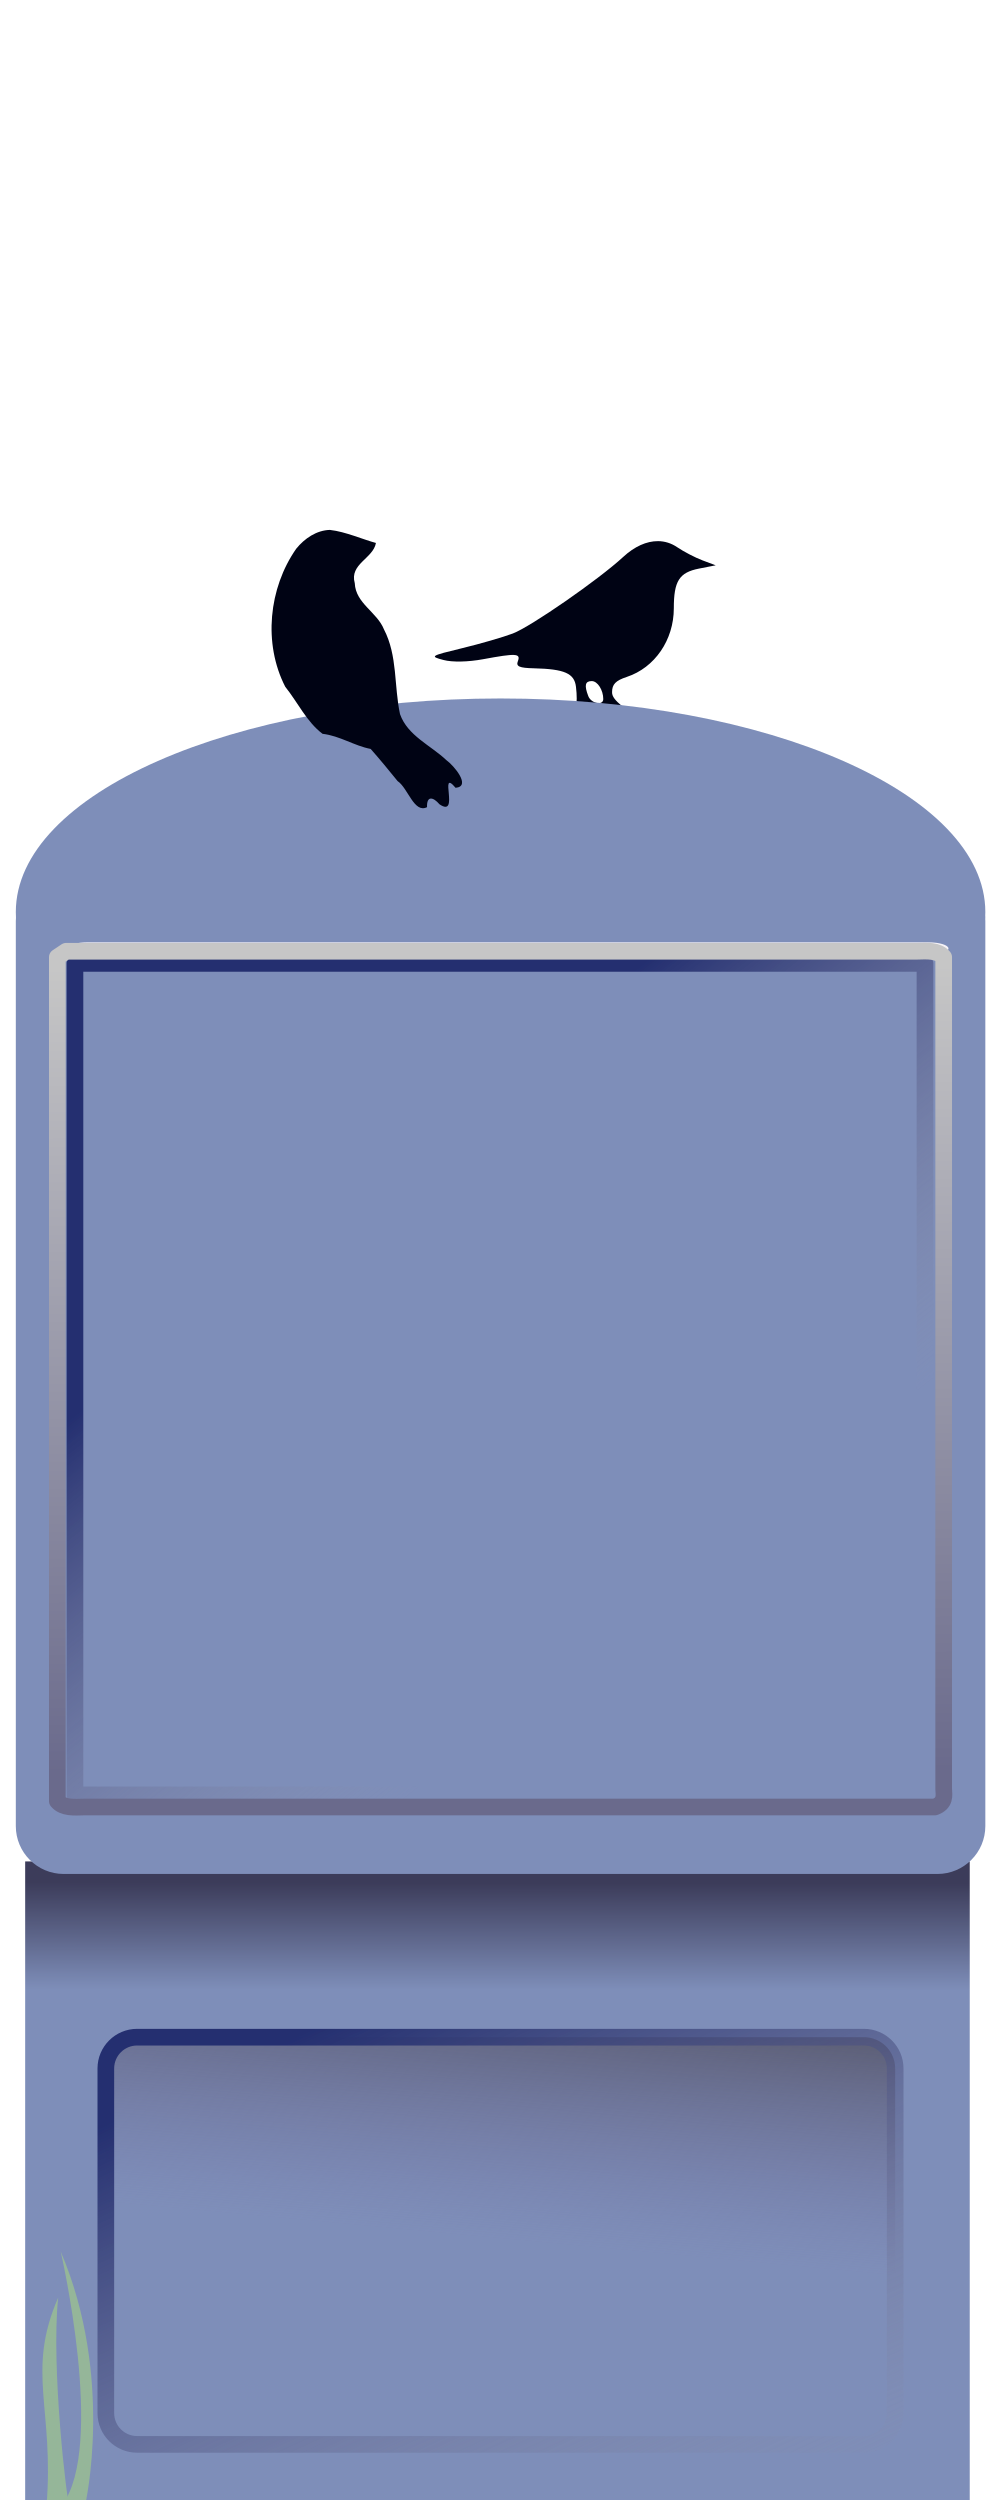
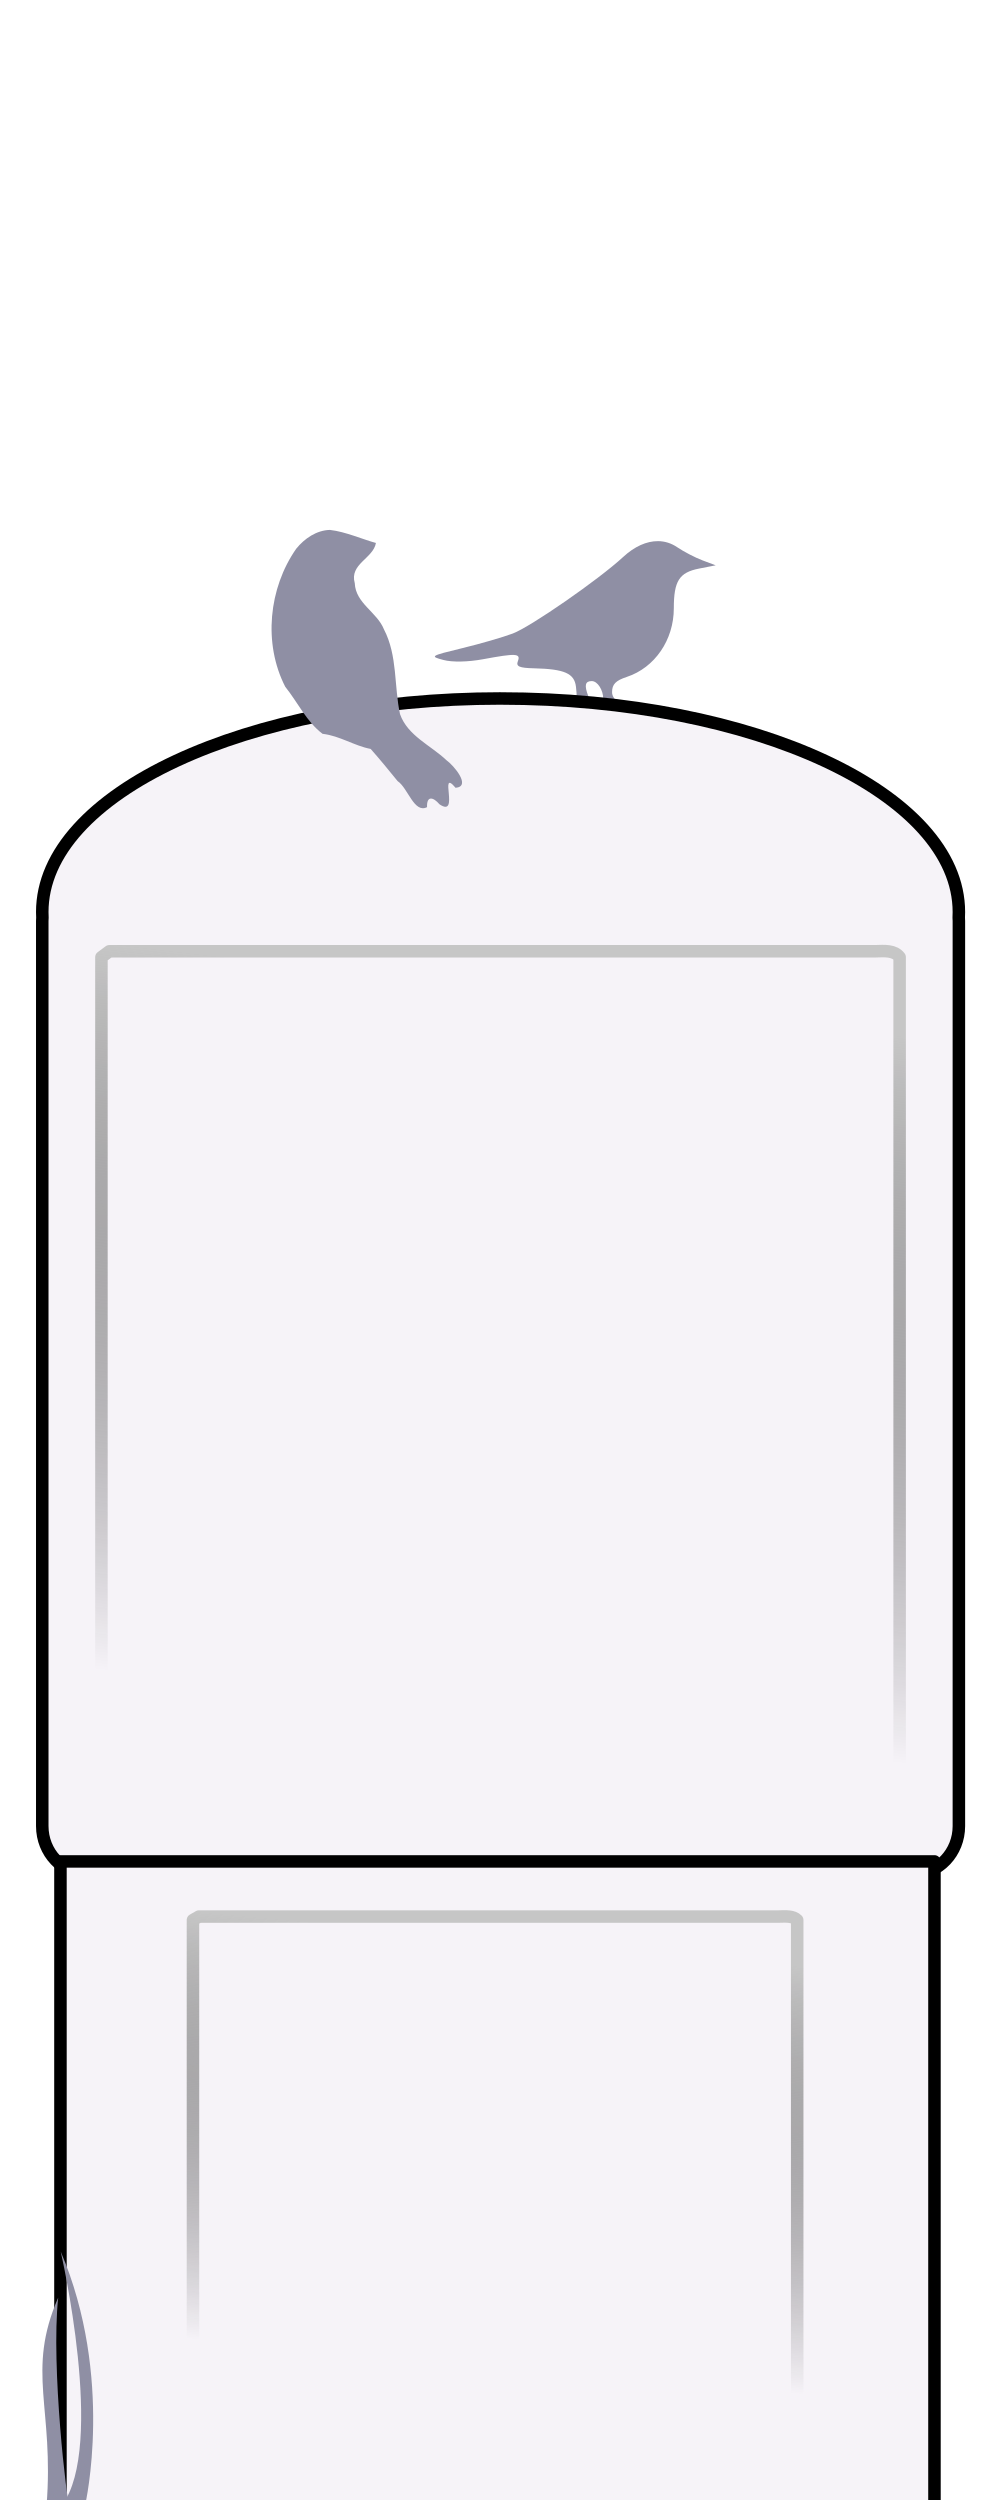
- <svg xmlns="http://www.w3.org/2000/svg" xmlns:xlink="http://www.w3.org/1999/xlink" width="60mm" height="150mm" viewBox="0 0 60 150" version="1.1" id="svg8">
+ <svg xmlns="http://www.w3.org/2000/svg" xmlns:xlink="http://www.w3.org/1999/xlink" id="svg8" version="1.1" viewBox="0 0 60 150" height="150mm" width="60mm">
  <defs id="defs2">
-     <linearGradient id="linearGradient1941">
-       <stop id="stop1937" offset="0" style="stop-color:#6a6a8c;stop-opacity:1" />
-       <stop id="stop1939" offset="1" style="stop-color:#c6c6c6;stop-opacity:1" />
+     <linearGradient id="linearGradient2204">
+       <stop id="stop2200" offset="0" style="stop-color:#c6c6c6;stop-opacity:1" />
+       <stop id="stop2202" offset="1" style="stop-color:#000000;stop-opacity:0;" />
    </linearGradient>
-     <linearGradient id="linearGradient1925">
-       <stop style="stop-color:#515160;stop-opacity:1" offset="0" id="stop1921" />
-       <stop style="stop-color:#7373a4;stop-opacity:0" offset="1" id="stop1923" />
-     </linearGradient>
-     <linearGradient id="linearGradient1814">
-       <stop style="stop-color:#3c3c5a;stop-opacity:1" offset="0" id="stop1810" />
-       <stop style="stop-color:#7e8eb9;stop-opacity:1" offset="1" id="stop1812" />
-     </linearGradient>
-     <linearGradient id="linearGradient918-1-9-0-2">
-       <stop id="stop922" offset="0" style="stop-color:#242f70;stop-opacity:1" />
-       <stop id="stop924" offset="1" style="stop-color:#8f8fa4;stop-opacity:0;" />
-     </linearGradient>
-     <linearGradient xlink:href="#linearGradient1814" id="linearGradient1816" x1="29.387" y1="99.251" x2="29.373" y2="108.044" gradientUnits="userSpaceOnUse" gradientTransform="matrix(1,0,0,0.7296712,0,40.56153)" />
-     <linearGradient xlink:href="#linearGradient918-1-9-0-2" id="linearGradient1898" gradientUnits="userSpaceOnUse" x1="14.643" y1="110.585" x2="45.23" y2="154.855" gradientTransform="matrix(1,0,0,0.6691729,0,49.63899)" />
-     <linearGradient xlink:href="#linearGradient1925" id="linearGradient1927" x1="45.275" y1="104.137" x2="41.908" y2="128.217" gradientUnits="userSpaceOnUse" gradientTransform="matrix(1,0,0,0.6691729,0,49.63899)" />
-     <linearGradient xlink:href="#linearGradient1941" id="linearGradient1935" x1="30.816" y1="84.65" x2="30.387" y2="12.434" gradientUnits="userSpaceOnUse" gradientTransform="matrix(1,0,0,0.6691729,0,49.63899)" />
-     <linearGradient xlink:href="#linearGradient918-1-9-0-2" id="linearGradient2016" x1="37.113" y1="58.987" x2="55.998" y2="82.748" gradientUnits="userSpaceOnUse" />
+     <linearGradient gradientTransform="matrix(0.9005332,0,0,1,2.988108,0)" gradientUnits="userSpaceOnUse" y2="103.141" x2="31.138" y1="59.923" x1="35.68" id="linearGradient2206" xlink:href="#linearGradient2204" />
+     <linearGradient gradientTransform="matrix(0.6816897,0,0,0.587906,9.2332,81.43897)" xlink:href="#linearGradient2204" id="linearGradient2206-2" x1="35.68" y1="59.923" x2="31.138" y2="103.141" gradientUnits="userSpaceOnUse" />
  </defs>
  <g id="layer1">
-     <path d="m 39.475,32.469 c -0.678,-0.004 -1.402,0.317 -2.082,0.946 -1.462,1.353 -5.547,4.187 -6.622,4.594 -0.582,0.221 -1.951,0.618 -3.043,0.882 -1.916,0.464 -1.955,0.489 -1.112,0.71 0.525,0.138 1.467,0.119 2.364,-0.047 1.998,-0.369 2.273,-0.353 2.091,0.121 -0.12,0.312 0.086,0.403 0.964,0.423 1.835,0.043 2.429,0.304 2.523,1.108 0.058,0.499 0.079,1.026 -0.047,1.16 -0.128,-0.082 1.891,-0.06 2.802,-0.006 -0.384,-0.326 -0.595,-0.562 -0.589,-0.828 0,-0.474 0.214,-0.696 0.883,-0.917 1.68,-0.554 2.822,-2.22 2.822,-4.116 0,-1.64 0.324,-2.15 1.514,-2.384 l 0.999,-0.196 -0.794,-0.298 c -0.437,-0.164 -1.123,-0.521 -1.524,-0.793 -0.353,-0.239 -0.743,-0.358 -1.149,-0.36 z m -3.969,8.396 c 0.347,0 0.69,0.537 0.69,1.08 0,0.411 -0.727,0.268 -0.898,-0.176 -0.25,-0.652 -0.192,-0.904 0.208,-0.904 z" style="fill:#000314;stroke-width:1" id="path4778" />
-     <rect rx="29.085" style="fill:#7e8eb9;fill-opacity:1;stroke:none;stroke-width:1;stroke-linecap:butt;stroke-linejoin:round;stroke-miterlimit:4;stroke-dasharray:none;stroke-opacity:1" id="rect2035" width="58.171" height="25.628" x="0.949" y="41.908" ry="29.085" />
-     <rect rx="0" style="fill:url(#linearGradient1816);fill-opacity:1;stroke:none;stroke-width:1;stroke-linecap:butt;stroke-linejoin:round;stroke-miterlimit:4;stroke-dasharray:none;stroke-opacity:1" id="rect1794" width="56.674" height="38.36" x="1.51" y="111.685" ry="0" />
-     <rect ry="2.873" y="52.385" x="0.949" height="60.053" width="58.171" id="rect904" style="fill:#7e8eb9;fill-opacity:1;stroke:none;stroke-width:1;stroke-linecap:butt;stroke-linejoin:round;stroke-miterlimit:4;stroke-dasharray:none;stroke-opacity:1" rx="2.873" />
-     <rect style="fill:url(#linearGradient1927);fill-opacity:1;stroke:url(#linearGradient1898);stroke-width:1;stroke-linecap:butt;stroke-linejoin:round;stroke-miterlimit:4;stroke-dasharray:none;stroke-opacity:1" id="rect843" width="47.36" height="24.433" x="6.35" y="122.23" ry="1.879" rx="1.879" />
-     <rect style="fill:none;fill-opacity:1;stroke:url(#linearGradient2016);stroke-width:1;stroke-linecap:butt;stroke-linejoin:round;stroke-miterlimit:4;stroke-dasharray:none;stroke-opacity:1" id="rect862" width="51" height="49.886" x="4.498" y="57.805" />
-     <rect style="fill:#f6f3f8;fill-opacity:1;stroke:none;stroke-width:1;stroke-linecap:butt;stroke-linejoin:round;stroke-miterlimit:4;stroke-dasharray:none;stroke-opacity:1" id="rect870" width="52.858" height="0.741" x="4.05" y="56.54" ry="0.678" rx="1.191" />
-     <path id="rect866" style="fill:none;fill-opacity:1;stroke:url(#linearGradient1935);stroke-width:1;stroke-linecap:butt;stroke-linejoin:round;stroke-miterlimit:4;stroke-dasharray:none;stroke-opacity:1" d="m 3.44,57.43 c 0,16.879 0,33.758 0,50.636 0.354,0.423 1.002,0.372 1.629,0.354 17.008,0 34.015,0 51.023,0 0.633,-0.237 0.556,-0.671 0.529,-1.09 0,-16.633 0,-33.267 0,-49.9 -0.354,-0.423 -1.002,-0.372 -1.629,-0.354 -17.008,0 -34.015,0 -51.023,0 -0.176,0.118 -0.353,0.236 -0.529,0.354 z" />
-     <path style="fill:#95b699;fill-opacity:1;stroke:none;stroke-width:0.1;stroke-linecap:butt;stroke-linejoin:miter;stroke-miterlimit:4;stroke-dasharray:none;stroke-opacity:1" d="m 3.725,150.3 c 2.623,-3.488 -0.083,-15.209 -0.083,-15.209 3.224,7.561 1.475,15.171 1.475,15.171 z" id="path5216" />
-     <path style="fill:#95b699;fill-opacity:1;stroke:none;stroke-width:0.1;stroke-linecap:butt;stroke-linejoin:miter;stroke-miterlimit:4;stroke-dasharray:none;stroke-opacity:1" d="m 2.791,150.354 c 0.473,-5.882 -1.237,-8.045 0.701,-12.499 -0.445,4.161 0.532,12.369 0.669,12.466 z" id="path5220" />
-     <path id="path3488" style="fill:#000314;stroke-width:1" d="m 19.806,31.797 c 0.92,0.101 2.017,0.588 2.75,0.78 -0.161,0.934 -1.6,1.254 -1.27,2.414 0.053,1.217 1.335,1.729 1.752,2.772 0.821,1.576 0.6,3.403 0.963,5.085 0.456,1.299 1.844,1.87 2.786,2.765 0.442,0.315 1.509,1.575 0.548,1.655 -1.047,-1.239 0.284,1.842 -0.967,0.988 -0.375,-0.437 -0.771,-0.533 -0.746,0.174 -0.778,0.392 -1.139,-1.145 -1.765,-1.564 -0.529,-0.651 -1.06,-1.302 -1.617,-1.93 -0.983,-0.186 -1.846,-0.786 -2.886,-0.907 -0.95,-0.712 -1.489,-1.886 -2.24,-2.825 -1.33,-2.59 -0.995,-5.916 0.661,-8.283 0.498,-0.614 1.219,-1.11 2.034,-1.127 z" />
+     <path id="path4778" style="fill:#8f8fa4;stroke-width:0.75;stroke-miterlimit:4;stroke-dasharray:none" d="m 39.475,32.469 c -0.678,-0.004 -1.402,0.317 -2.082,0.946 -1.462,1.353 -5.547,4.187 -6.622,4.594 -0.582,0.221 -1.951,0.618 -3.043,0.882 -1.916,0.464 -1.955,0.489 -1.112,0.71 0.525,0.138 1.467,0.119 2.364,-0.047 1.998,-0.369 2.273,-0.353 2.091,0.121 -0.12,0.312 0.086,0.403 0.964,0.423 1.835,0.043 2.429,0.304 2.523,1.108 0.058,0.499 0.079,1.026 -0.047,1.16 -0.128,-0.082 1.891,-0.06 2.802,-0.006 -0.384,-0.326 -0.595,-0.562 -0.589,-0.828 0,-0.474 0.214,-0.696 0.883,-0.917 1.68,-0.554 2.822,-2.22 2.822,-4.116 0,-1.64 0.324,-2.15 1.514,-2.384 l 0.999,-0.196 -0.794,-0.298 c -0.437,-0.164 -1.123,-0.521 -1.524,-0.793 -0.353,-0.239 -0.743,-0.358 -1.149,-0.36 z m -3.969,8.396 c 0.347,0 0.69,0.537 0.69,1.08 0,0.411 -0.727,0.268 -0.898,-0.176 -0.25,-0.652 -0.192,-0.904 0.208,-0.904 z" />
+     <path d="m 30.034,41.908 c -15.234,0 -27.498,5.715 -27.498,12.814 0,0.113 0.003,0.225 0.009,0.337 -0.004,0.066 -0.009,0.131 -0.009,0.198 v 54.307 c 0,1.592 1.211,2.873 2.716,2.873 H 54.817 c 1.505,0 2.716,-1.281 2.716,-2.873 V 55.258 c 0,-0.067 -0.005,-0.133 -0.009,-0.198 0.006,-0.112 0.009,-0.224 0.009,-0.337 0,-7.099 -12.264,-12.814 -27.498,-12.814 z" style="fill:#f6f3f8;fill-opacity:1;stroke:#000000;stroke-width:0.75;stroke-linecap:butt;stroke-linejoin:round;stroke-miterlimit:4;stroke-dasharray:none;stroke-opacity:1" id="rect2035" />
+     <rect ry="0" y="111.685" x="3.627" height="41.535" width="52.441" id="rect1794" style="fill:#f6f3f8;fill-opacity:1;stroke:#000000;stroke-width:0.75;stroke-linecap:butt;stroke-linejoin:round;stroke-miterlimit:4;stroke-dasharray:none;stroke-opacity:1" rx="0" />
+     <path d="m 6.086,57.43 c 0,16.879 0,33.758 0,50.636 0.319,0.423 0.902,0.372 1.467,0.354 15.316,0 30.632,0 45.948,0 0.57,-0.237 0.501,-0.671 0.477,-1.09 0,-16.633 0,-33.267 0,-49.9 -0.319,-0.423 -0.902,-0.372 -1.467,-0.354 -15.316,0 -30.632,0 -45.948,0 -0.159,0.118 -0.318,0.236 -0.477,0.354 z" style="fill:none;fill-opacity:1;stroke:url(#linearGradient2206);stroke-width:0.75;stroke-linecap:butt;stroke-linejoin:round;stroke-miterlimit:4;stroke-dasharray:none;stroke-opacity:1" id="rect866" />
+     <path id="path5216" d="m 3.725,150.3 c 2.623,-3.488 -0.083,-15.209 -0.083,-15.209 3.224,7.561 1.475,15.171 1.475,15.171 z" style="fill:#8f8fa4;fill-opacity:1;stroke:none;stroke-width:0.75;stroke-linecap:butt;stroke-linejoin:miter;stroke-miterlimit:4;stroke-dasharray:none;stroke-opacity:1" />
+     <path id="path5220" d="m 2.791,150.354 c 0.473,-5.882 -1.237,-8.045 0.701,-12.499 -0.445,4.161 0.532,12.369 0.669,12.466 z" style="fill:#8f8fa4;fill-opacity:1;stroke:none;stroke-width:0.75;stroke-linecap:butt;stroke-linejoin:miter;stroke-miterlimit:4;stroke-dasharray:none;stroke-opacity:1" />
+     <path d="m 19.806,31.797 c 0.92,0.101 2.017,0.588 2.75,0.78 -0.161,0.934 -1.6,1.254 -1.27,2.414 0.053,1.217 1.335,1.729 1.752,2.772 0.821,1.576 0.6,3.403 0.963,5.085 0.456,1.299 1.844,1.87 2.786,2.765 0.442,0.315 1.509,1.575 0.548,1.655 -1.047,-1.239 0.284,1.842 -0.967,0.988 -0.375,-0.437 -0.771,-0.533 -0.746,0.174 -0.778,0.392 -1.139,-1.145 -1.765,-1.564 -0.529,-0.651 -1.06,-1.302 -1.617,-1.93 -0.983,-0.186 -1.846,-0.786 -2.886,-0.907 -0.95,-0.712 -1.489,-1.886 -2.24,-2.825 -1.33,-2.59 -0.995,-5.916 0.661,-8.283 0.498,-0.614 1.219,-1.11 2.034,-1.127 z" style="fill:#8f8fa4;stroke-width:0.75;stroke-miterlimit:4;stroke-dasharray:none" id="path3488" />
+     <path id="rect866-8" style="fill:none;fill-opacity:1;stroke:url(#linearGradient2206-2);stroke-width:0.75;stroke-linecap:butt;stroke-linejoin:round;stroke-miterlimit:4;stroke-dasharray:none;stroke-opacity:1" d="m 11.578,115.202 c 0,9.923 0,19.846 0,29.769 0.241,0.249 0.683,0.219 1.111,0.208 11.594,0 23.188,0 34.782,0 0.431,-0.139 0.379,-0.394 0.361,-0.641 0,-9.779 0,-19.558 0,-29.337 -0.241,-0.249 -0.683,-0.219 -1.111,-0.208 -11.594,0 -23.188,0 -34.782,0 -0.12,0.069 -0.241,0.139 -0.361,0.208 z" />
  </g>
</svg>
